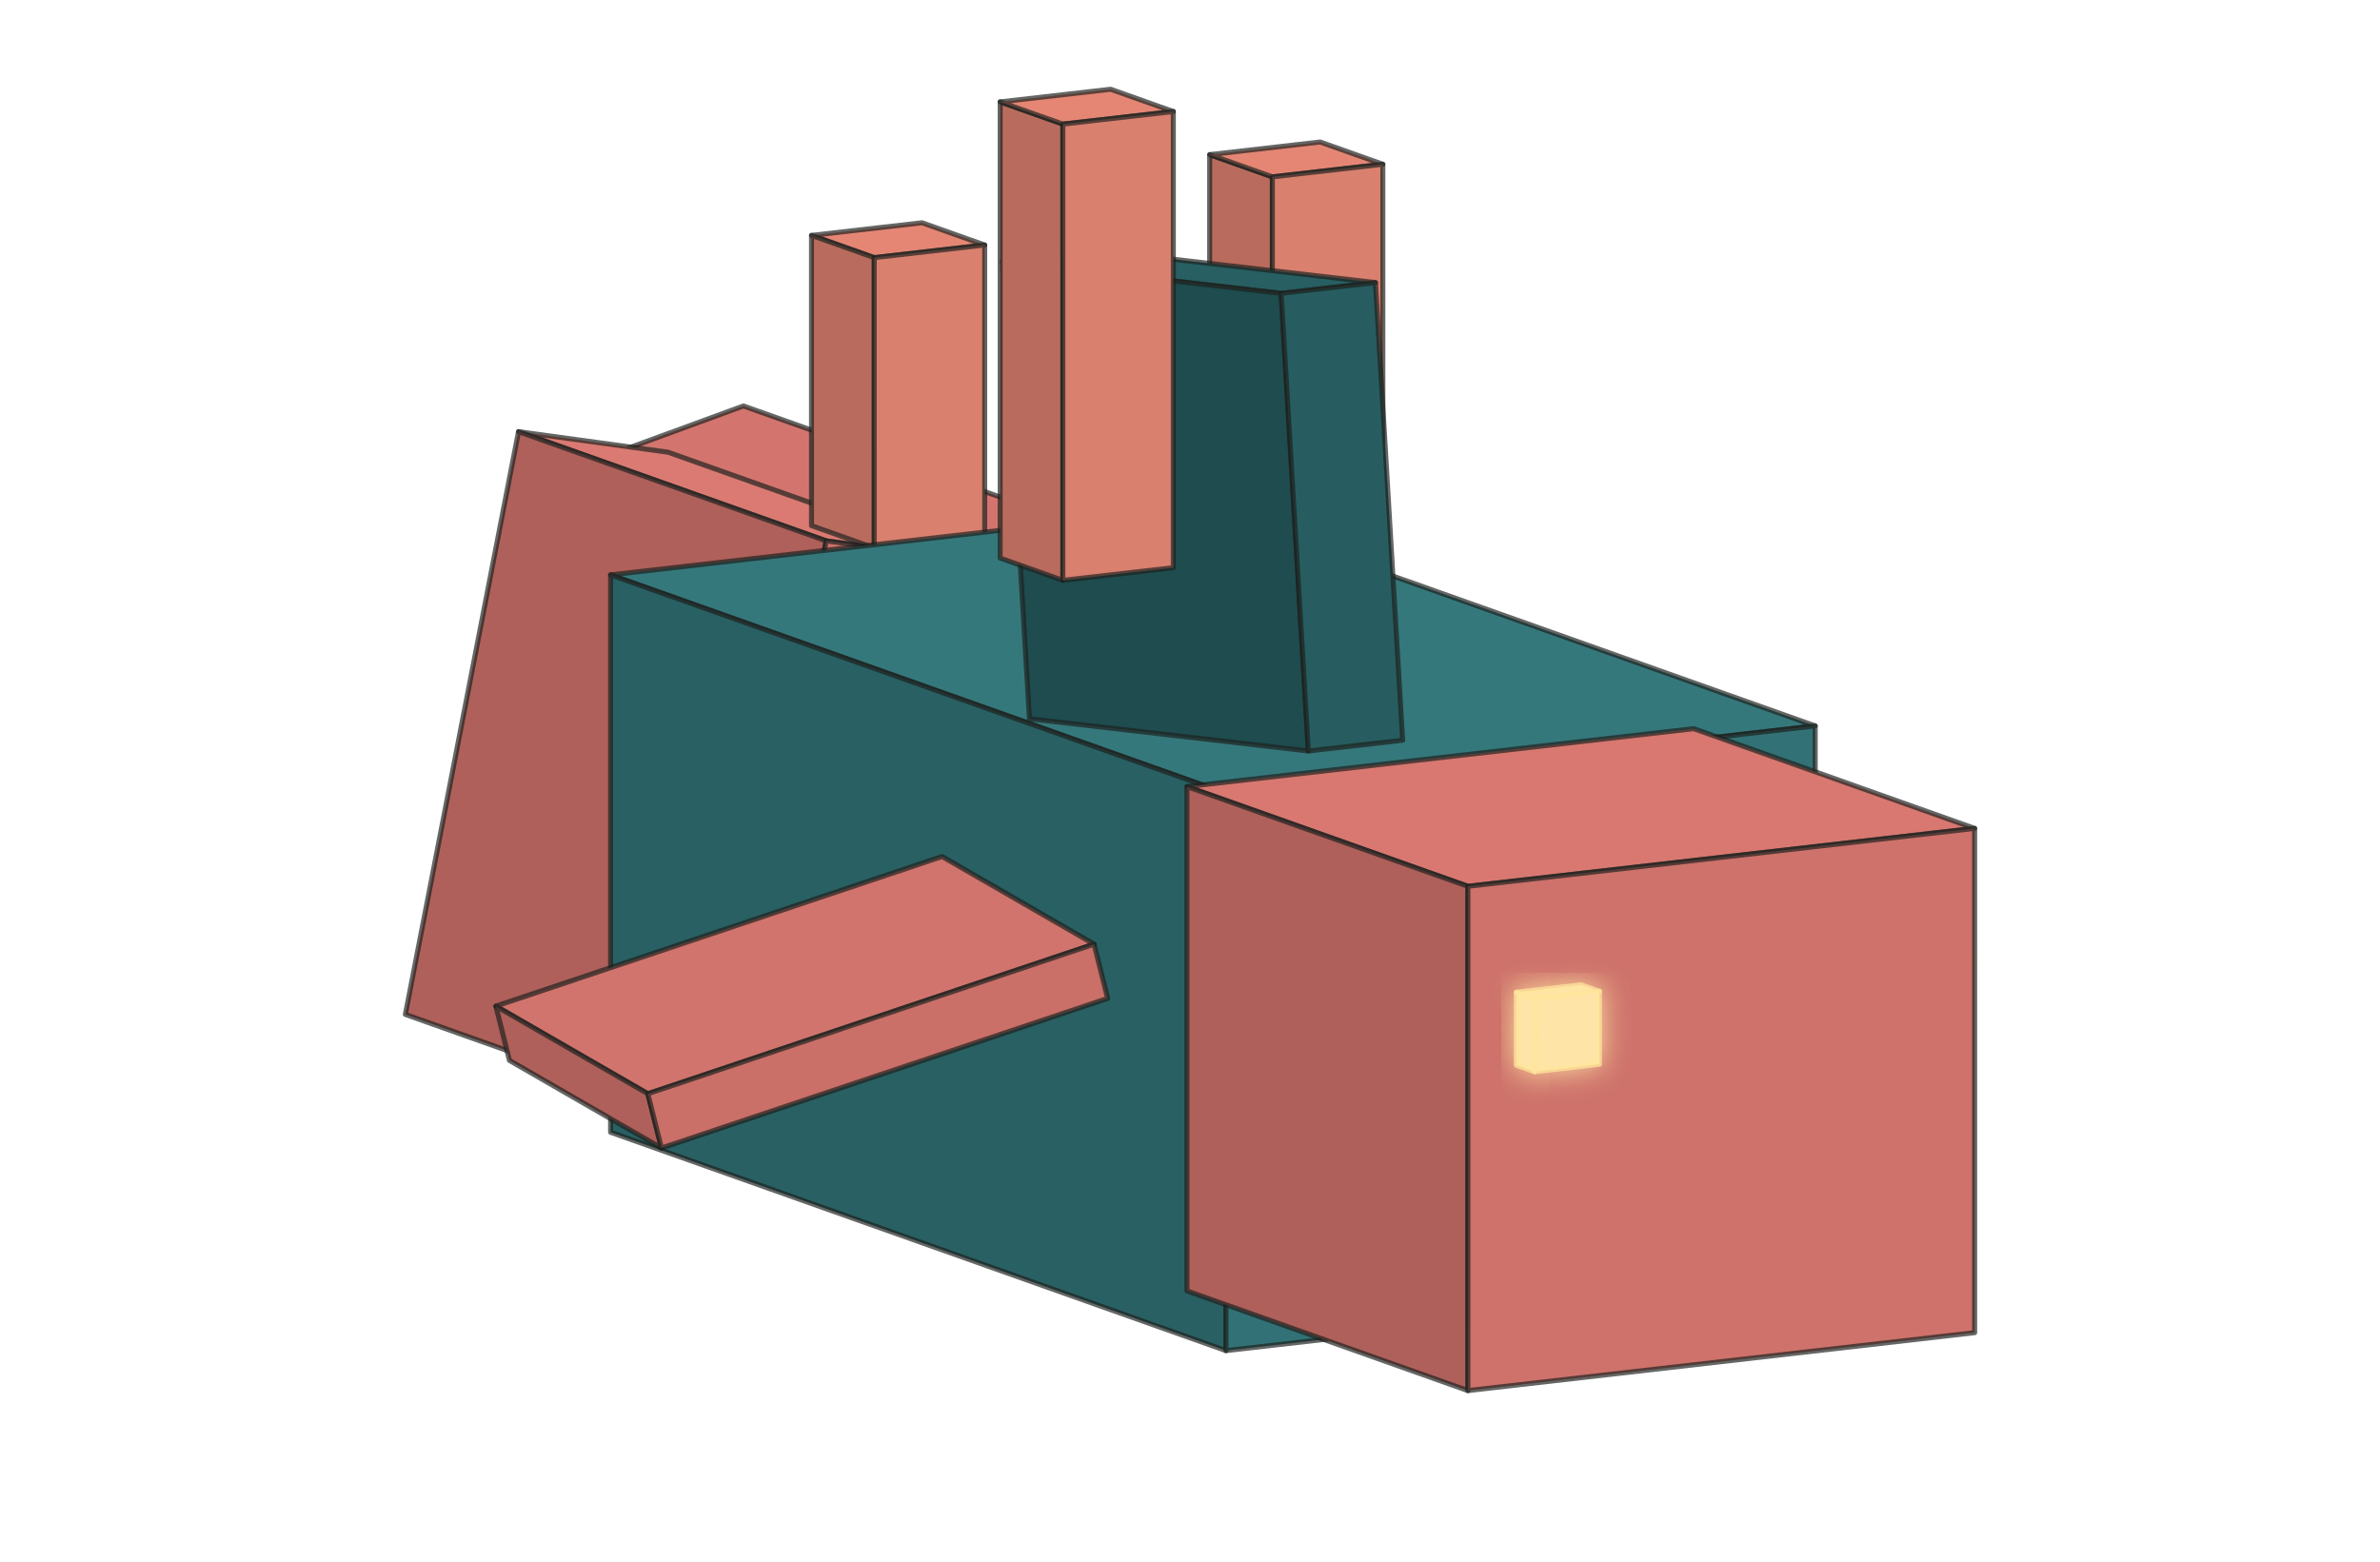
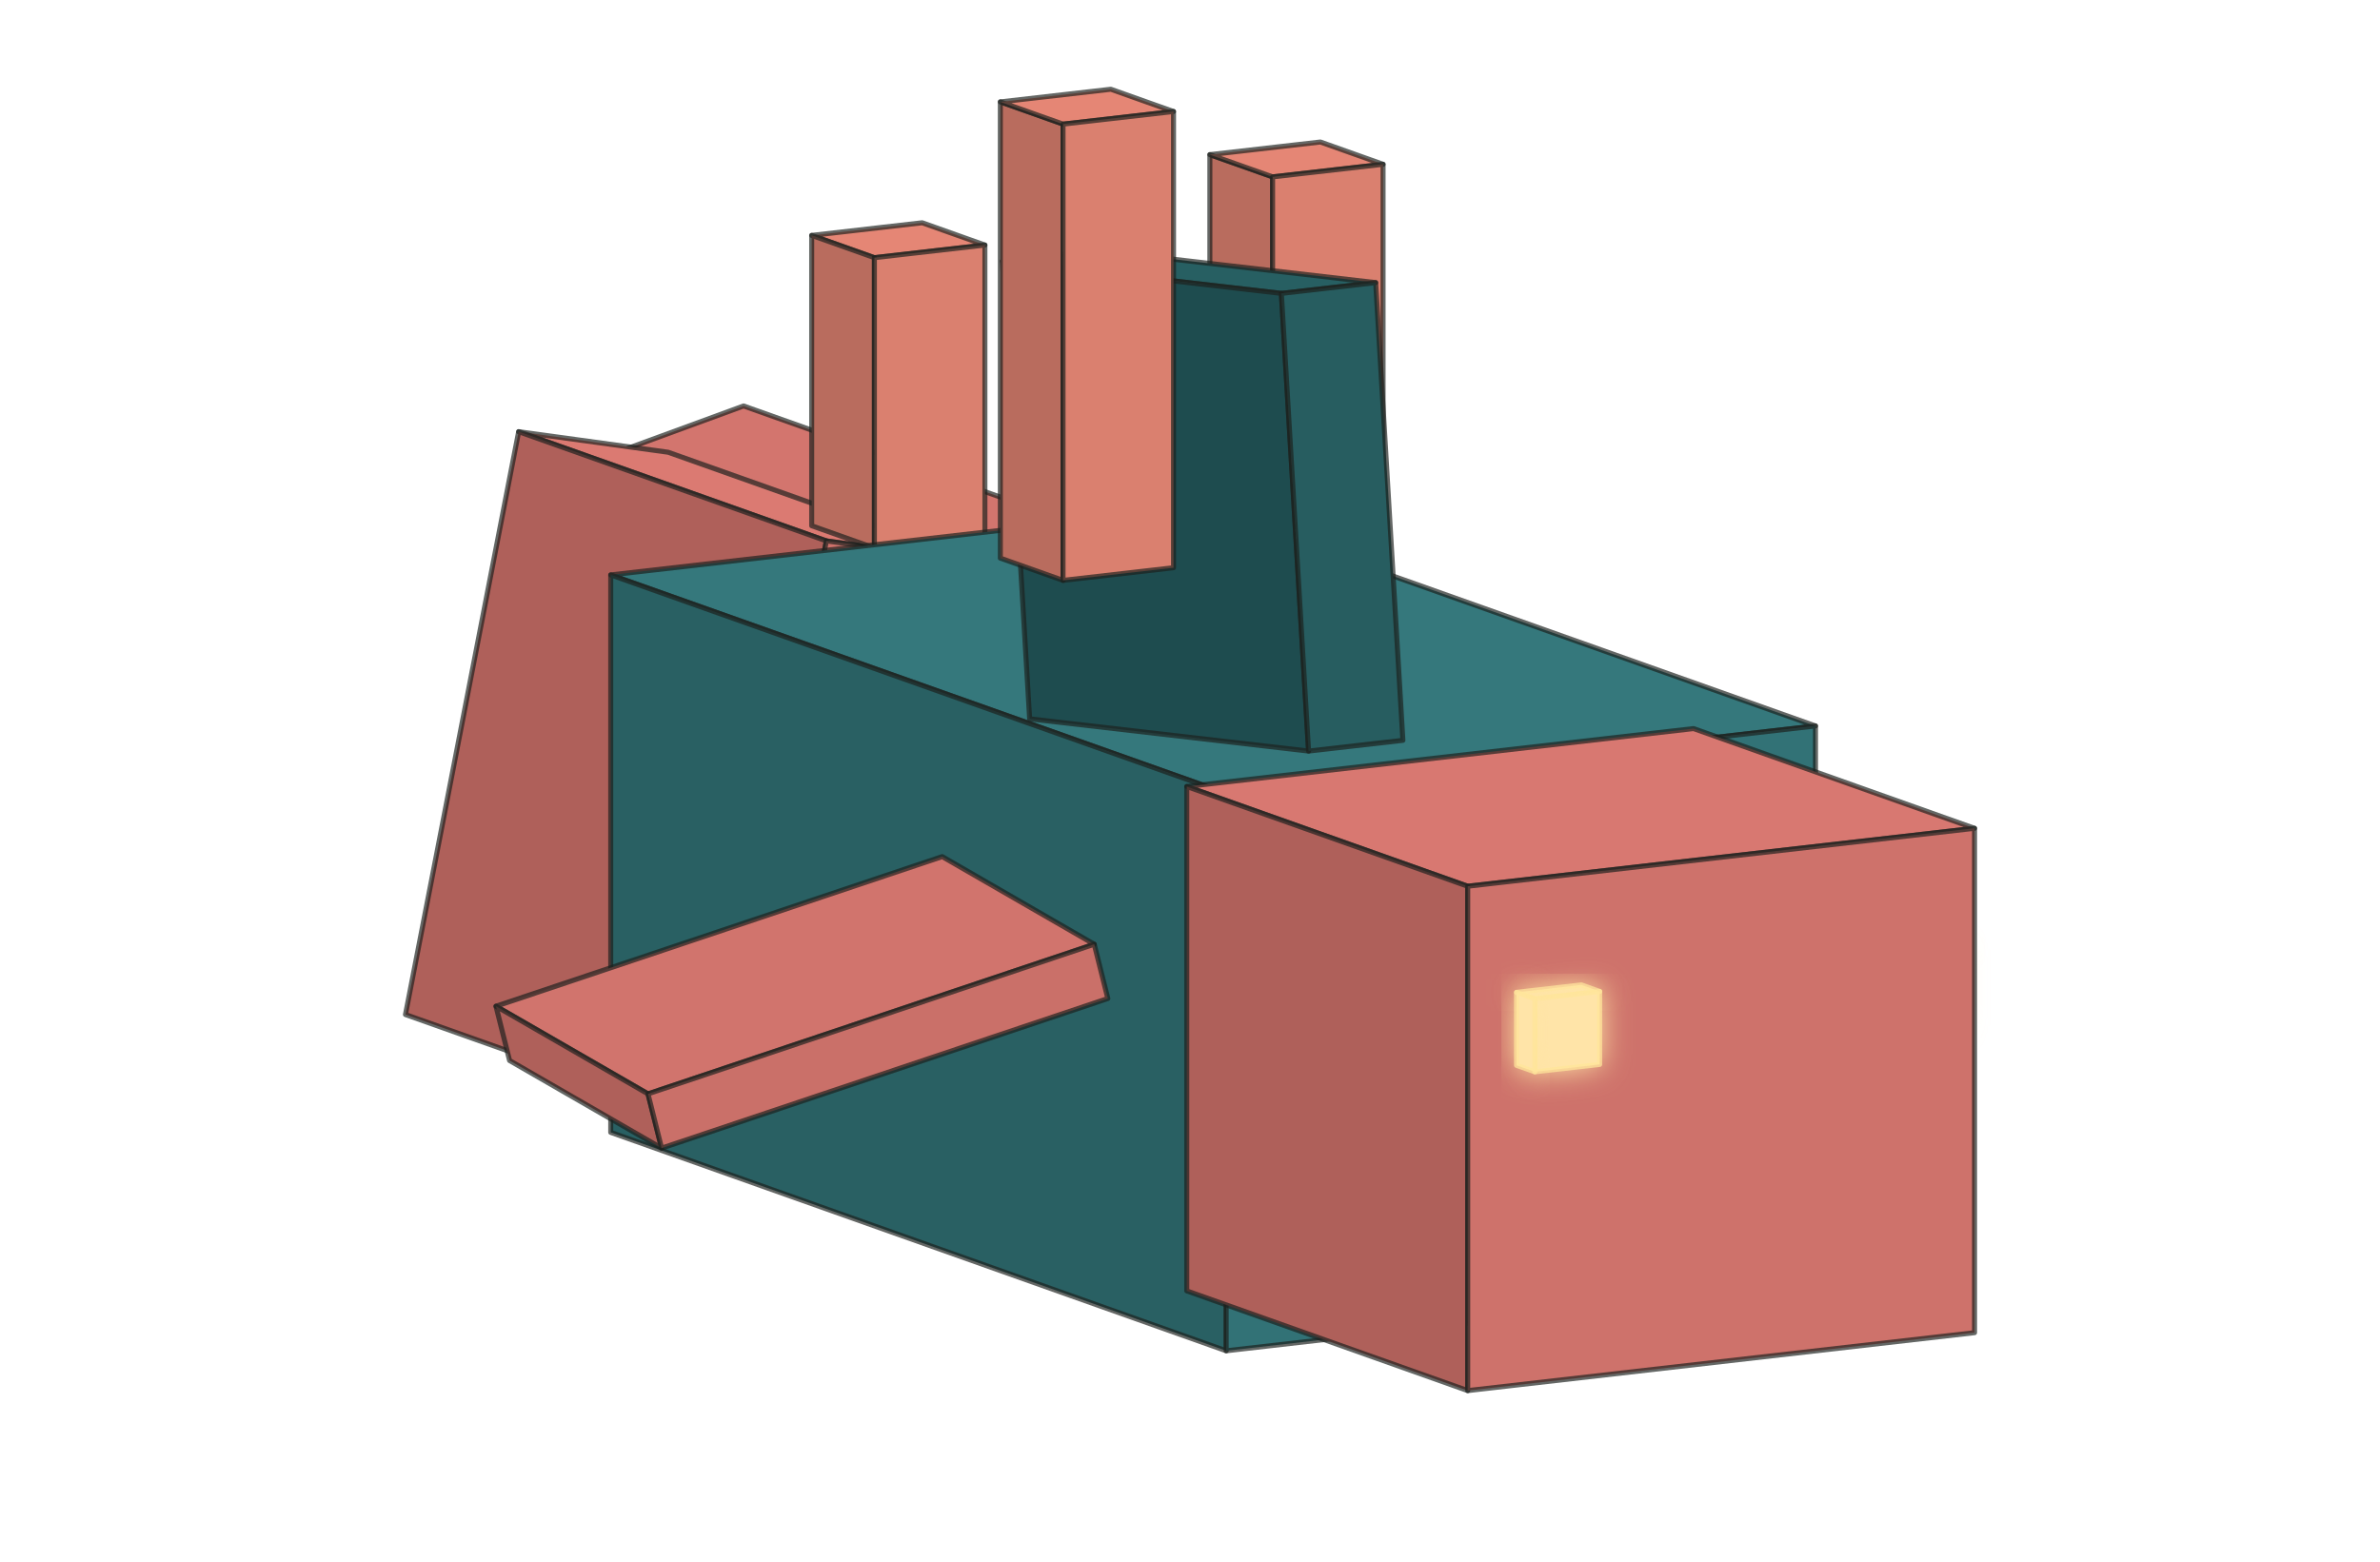
<svg xmlns="http://www.w3.org/2000/svg" width="640" height="420" viewBox="0 0 640 420" role="img" aria-labelledby="portrait-title">
  <defs>
    <filter id="portrait-glow" x="-80%" y="-80%" width="260%" height="260%">
      <feGaussianBlur stdDeviation="4" result="blur" />
      <feMerge>
        <feMergeNode in="blur" />
        <feMergeNode in="SourceGraphic" />
      </feMerge>
    </filter>
    <filter id="portrait-shadow" x="-40%" y="-80%" width="180%" height="260%">
      <feGaussianBlur stdDeviation="8" />
    </filter>
  </defs>
  <g>
-     <polygon points="272.88,303.05 242.45,153.27 159.71,123.90 190.14,273.68" fill="#af605a" stroke="#1c211e" stroke-opacity=".68" stroke-width="1.35" stroke-linejoin="round" vector-effect="non-scaling-stroke" />
-     <polygon points="282.65,138.54 199.91,109.18 159.71,123.90 242.45,153.27" fill="#d3756e" stroke="#1c211e" stroke-opacity=".68" stroke-width="1.35" stroke-linejoin="round" vector-effect="non-scaling-stroke" />
-     <polygon points="262.38,150.99 179.64,121.62 139.43,116.09 222.17,145.46" fill="#db7a72" stroke="#1c211e" stroke-opacity=".68" stroke-width="1.35" stroke-linejoin="round" vector-effect="non-scaling-stroke" />
-     <polygon points="191.74,302.20 222.17,145.46 139.43,116.09 109.00,272.83" fill="#af605a" stroke="#1c211e" stroke-opacity=".68" stroke-width="1.35" stroke-linejoin="round" vector-effect="non-scaling-stroke" />
-     <polygon points="313.08,288.33 282.65,138.54 242.45,153.27 272.88,303.05" fill="#ce726b" stroke="#1c211e" stroke-opacity=".68" stroke-width="1.35" stroke-linejoin="round" vector-effect="non-scaling-stroke" />
-     <polygon points="231.95,307.73 262.38,150.99 222.17,145.46 191.74,302.20" fill="#ce726b" stroke="#1c211e" stroke-opacity=".68" stroke-width="1.35" stroke-linejoin="round" vector-effect="non-scaling-stroke" />
-     <polygon points="521.08,254.50 441.62,235.35 344.10,219.98 423.55,239.13" fill="#da7972" stroke="#1c211e" stroke-opacity=".68" stroke-width="1.35" stroke-linejoin="round" vector-effect="non-scaling-stroke" />
-     <polygon points="420.58,254.49 423.55,239.13 344.10,219.98 341.12,235.34" fill="#af605a" stroke="#1c211e" stroke-opacity=".68" stroke-width="1.35" stroke-linejoin="round" vector-effect="non-scaling-stroke" />
-     <polygon points="518.11,269.86 521.08,254.50 423.55,239.13 420.58,254.49" fill="#d1746c" stroke="#1c211e" stroke-opacity=".68" stroke-width="1.35" stroke-linejoin="round" vector-effect="non-scaling-stroke" />
-     <polygon points="342.15,142.38 342.15,47.57 325.29,41.59 325.29,136.40" fill="#b96c5e" stroke="#1c211e" stroke-opacity=".68" stroke-width="1.35" stroke-linejoin="round" vector-effect="non-scaling-stroke" />
-     <polygon points="371.86,44.17 355.00,38.19 325.29,41.59 342.15,47.57" fill="#e58675" stroke="#1c211e" stroke-opacity=".68" stroke-width="1.35" stroke-linejoin="round" vector-effect="non-scaling-stroke" />
-     <polygon points="371.86,138.98 371.86,44.17 342.15,47.57 342.15,142.38" fill="#da806f" stroke="#1c211e" stroke-opacity=".68" stroke-width="1.35" stroke-linejoin="round" vector-effect="non-scaling-stroke" />
-     <polygon points="264.80,65.89 247.94,59.91 218.22,63.31 235.09,69.29" fill="#e58675" stroke="#1c211e" stroke-opacity=".68" stroke-width="1.35" stroke-linejoin="round" vector-effect="non-scaling-stroke" />
-     <polygon points="235.09,147.37 235.09,69.29 218.22,63.31 218.22,141.38" fill="#b96c5e" stroke="#1c211e" stroke-opacity=".68" stroke-width="1.35" stroke-linejoin="round" vector-effect="non-scaling-stroke" />
-     <polygon points="264.80,143.97 264.80,65.89 235.09,69.29 235.09,147.37" fill="#da806f" stroke="#1c211e" stroke-opacity=".68" stroke-width="1.35" stroke-linejoin="round" vector-effect="non-scaling-stroke" />
-     <polygon points="488.13,195.23 322.65,136.49 164.19,154.61 329.67,213.34" fill="#35787c" stroke="#1c211e" stroke-opacity=".68" stroke-width="1.35" stroke-linejoin="round" vector-effect="non-scaling-stroke" />
-     <polygon points="369.87,76.00 294.86,67.33 269.51,70.23 344.51,78.90" fill="#275f62" stroke="#1c211e" stroke-opacity=".68" stroke-width="1.35" stroke-linejoin="round" vector-effect="non-scaling-stroke" />
-     <polygon points="351.83,201.98 344.51,78.90 269.51,70.23 276.83,193.31" fill="#1e4c4f" stroke="#1c211e" stroke-opacity=".68" stroke-width="1.35" stroke-linejoin="round" vector-effect="non-scaling-stroke" />
-     <polygon points="329.67,363.25 329.67,213.34 164.19,154.61 164.19,304.52" fill="#296063" stroke="#1c211e" stroke-opacity=".68" stroke-width="1.35" stroke-linejoin="round" vector-effect="non-scaling-stroke" />
-     <polygon points="285.81,156.08 285.81,33.38 268.95,27.40 268.95,150.09" fill="#b96c5e" stroke="#1c211e" stroke-opacity=".68" stroke-width="1.35" stroke-linejoin="round" vector-effect="non-scaling-stroke" />
-     <polygon points="315.52,29.99 298.66,24.00 268.95,27.40 285.81,33.38" fill="#e58675" stroke="#1c211e" stroke-opacity=".68" stroke-width="1.35" stroke-linejoin="round" vector-effect="non-scaling-stroke" />
-     <polygon points="294.20,253.92 253.33,230.36 133.34,270.60 174.21,294.16" fill="#d1746d" stroke="#1c211e" stroke-opacity=".68" stroke-width="1.35" stroke-linejoin="round" vector-effect="non-scaling-stroke" />
-     <polygon points="315.52,152.68 315.52,29.99 285.81,33.38 285.81,156.08" fill="#da806f" stroke="#1c211e" stroke-opacity=".68" stroke-width="1.35" stroke-linejoin="round" vector-effect="non-scaling-stroke" />
-     <polygon points="177.87,308.76 174.21,294.16 133.34,270.60 136.99,285.20" fill="#af605a" stroke="#1c211e" stroke-opacity=".68" stroke-width="1.35" stroke-linejoin="round" vector-effect="non-scaling-stroke" />
-     <polygon points="377.19,199.09 369.87,76.00 344.51,78.90 351.83,201.98" fill="#275d60" stroke="#1c211e" stroke-opacity=".68" stroke-width="1.35" stroke-linejoin="round" vector-effect="non-scaling-stroke" />
-     <polygon points="297.86,268.52 294.20,253.92 174.21,294.16 177.87,308.76" fill="#ca7069" stroke="#1c211e" stroke-opacity=".68" stroke-width="1.35" stroke-linejoin="round" vector-effect="non-scaling-stroke" />
-     <polygon points="488.13,345.14 488.13,195.23 329.67,213.34 329.67,363.25" fill="#327276" stroke="#1c211e" stroke-opacity=".68" stroke-width="1.35" stroke-linejoin="round" vector-effect="non-scaling-stroke" />
-     <polygon points="531.00,222.79 455.45,195.97 319.18,211.55 394.73,238.37" fill="#d87871" stroke="#1c211e" stroke-opacity=".68" stroke-width="1.35" stroke-linejoin="round" vector-effect="non-scaling-stroke" />
-     <polygon points="394.73,374.00 394.73,238.37 319.18,211.55 319.18,347.19" fill="#af605a" stroke="#1c211e" stroke-opacity=".68" stroke-width="1.35" stroke-linejoin="round" vector-effect="non-scaling-stroke" />
-     <polygon points="525.17,255.74 520.25,253.99 502.82,255.99 507.74,257.73" fill="#ffe4a8" stroke="#ffe59a" stroke-opacity=".74" stroke-width="1.35" stroke-linejoin="round" vector-effect="non-scaling-stroke" filter="url(#portrait-glow)" />
-     <polygon points="525.17,275.37 525.17,255.74 507.74,257.73 507.74,277.36" fill="#ffe4a8" stroke="#ffe59a" stroke-opacity=".74" stroke-width="1.35" stroke-linejoin="round" vector-effect="non-scaling-stroke" filter="url(#portrait-glow)" />
-     <polygon points="507.74,277.36 507.74,257.73 502.82,255.99 502.82,275.62" fill="#ffe4a8" stroke="#ffe59a" stroke-opacity=".74" stroke-width="1.35" stroke-linejoin="round" vector-effect="non-scaling-stroke" filter="url(#portrait-glow)" />
-     <polygon points="531.00,358.42 531.00,222.79 394.73,238.37 394.73,374.00" fill="#ce726b" stroke="#1c211e" stroke-opacity=".68" stroke-width="1.35" stroke-linejoin="round" vector-effect="non-scaling-stroke" />
-     <polygon points="430.10,266.61 425.18,264.87 407.75,266.86 412.67,268.60" fill="#ffe4a8" stroke="#ffe59a" stroke-opacity=".74" stroke-width="1.35" stroke-linejoin="round" vector-effect="non-scaling-stroke" filter="url(#portrait-glow)" />
-     <polygon points="430.10,286.24 430.10,266.61 412.67,268.60 412.67,288.24" fill="#ffe4a8" stroke="#ffe59a" stroke-opacity=".74" stroke-width="1.35" stroke-linejoin="round" vector-effect="non-scaling-stroke" filter="url(#portrait-glow)" />
-     <polygon points="412.67,288.24 412.67,268.60 407.75,266.86 407.75,286.49" fill="#ffe4a8" stroke="#ffe59a" stroke-opacity=".74" stroke-width="1.35" stroke-linejoin="round" vector-effect="non-scaling-stroke" filter="url(#portrait-glow)" />
+     <polygon points="272.93,303.08 242.49,153.28 159.74,123.91 190.18,273.71" fill="#af605a" stroke="#1c211e" stroke-opacity=".68" stroke-width="1.35" stroke-linejoin="round" vector-effect="non-scaling-stroke" />
+     <polygon points="282.70,138.56 199.95,109.18 159.74,123.91 242.49,153.28" fill="#d3756e" stroke="#1c211e" stroke-opacity=".68" stroke-width="1.35" stroke-linejoin="round" vector-effect="non-scaling-stroke" />
+     <polygon points="262.43,151.00 179.68,121.63 139.47,116.10 222.22,145.47" fill="#db7a72" stroke="#1c211e" stroke-opacity=".68" stroke-width="1.35" stroke-linejoin="round" vector-effect="non-scaling-stroke" />
+     <polygon points="191.78,302.23 222.22,145.47 139.47,116.10 109.03,272.86" fill="#af605a" stroke="#1c211e" stroke-opacity=".68" stroke-width="1.35" stroke-linejoin="round" vector-effect="non-scaling-stroke" />
+     <polygon points="313.14,288.36 282.70,138.56 242.49,153.28 272.93,303.08" fill="#ce726b" stroke="#1c211e" stroke-opacity=".68" stroke-width="1.35" stroke-linejoin="round" vector-effect="non-scaling-stroke" />
+     <polygon points="231.99,307.76 262.43,151.00 222.22,145.47 191.78,302.23" fill="#ce726b" stroke="#1c211e" stroke-opacity=".68" stroke-width="1.35" stroke-linejoin="round" vector-effect="non-scaling-stroke" />
+     <polygon points="521.15,254.52 441.69,235.37 344.15,220.00 423.62,239.15" fill="#da7972" stroke="#1c211e" stroke-opacity=".68" stroke-width="1.35" stroke-linejoin="round" vector-effect="non-scaling-stroke" />
+     <polygon points="420.65,254.52 423.62,239.15 344.15,220.00 341.18,235.36" fill="#af605a" stroke="#1c211e" stroke-opacity=".68" stroke-width="1.35" stroke-linejoin="round" vector-effect="non-scaling-stroke" />
+     <polygon points="518.18,269.89 521.15,254.52 423.62,239.15 420.65,254.52" fill="#d1746c" stroke="#1c211e" stroke-opacity=".68" stroke-width="1.35" stroke-linejoin="round" vector-effect="non-scaling-stroke" />
+     <polygon points="342.21,142.39 342.21,47.57 325.34,41.59 325.34,136.41" fill="#b96c5e" stroke="#1c211e" stroke-opacity=".68" stroke-width="1.35" stroke-linejoin="round" vector-effect="non-scaling-stroke" />
+     <polygon points="371.92,44.18 355.06,38.19 325.34,41.59 342.21,47.57" fill="#e58675" stroke="#1c211e" stroke-opacity=".68" stroke-width="1.35" stroke-linejoin="round" vector-effect="non-scaling-stroke" />
+     <polygon points="371.92,139.00 371.92,44.18 342.21,47.57 342.21,142.39" fill="#da806f" stroke="#1c211e" stroke-opacity=".68" stroke-width="1.35" stroke-linejoin="round" vector-effect="non-scaling-stroke" />
+     <polygon points="264.85,65.90 247.98,59.91 218.27,63.31 235.13,69.30" fill="#e58675" stroke="#1c211e" stroke-opacity=".68" stroke-width="1.35" stroke-linejoin="round" vector-effect="non-scaling-stroke" />
+     <polygon points="235.13,147.38 235.13,69.30 218.27,63.31 218.27,141.40" fill="#b96c5e" stroke="#1c211e" stroke-opacity=".68" stroke-width="1.35" stroke-linejoin="round" vector-effect="non-scaling-stroke" />
+     <polygon points="264.85,143.98 264.85,65.90 235.13,69.30 235.13,147.38" fill="#da806f" stroke="#1c211e" stroke-opacity=".68" stroke-width="1.35" stroke-linejoin="round" vector-effect="non-scaling-stroke" />
+     <polygon points="488.20,195.24 322.70,136.50 164.23,154.62 329.73,213.36" fill="#35787c" stroke="#1c211e" stroke-opacity=".68" stroke-width="1.35" stroke-linejoin="round" vector-effect="non-scaling-stroke" />
+     <polygon points="369.93,76.01 294.92,67.33 269.56,70.23 344.57,78.91" fill="#275f62" stroke="#1c211e" stroke-opacity=".68" stroke-width="1.35" stroke-linejoin="round" vector-effect="non-scaling-stroke" />
+     <polygon points="351.89,202.00 344.57,78.91 269.56,70.23 276.88,193.33" fill="#1e4c4f" stroke="#1c211e" stroke-opacity=".68" stroke-width="1.35" stroke-linejoin="round" vector-effect="non-scaling-stroke" />
+     <polygon points="329.73,363.29 329.73,213.36 164.23,154.62 164.23,304.55" fill="#296063" stroke="#1c211e" stroke-opacity=".68" stroke-width="1.35" stroke-linejoin="round" vector-effect="non-scaling-stroke" />
+     <polygon points="285.86,156.09 285.86,33.38 269.00,27.40 269.00,150.11" fill="#b96c5e" stroke="#1c211e" stroke-opacity=".68" stroke-width="1.35" stroke-linejoin="round" vector-effect="non-scaling-stroke" />
+     <polygon points="315.57,29.99 298.71,24.00 269.00,27.40 285.86,33.38" fill="#e58675" stroke="#1c211e" stroke-opacity=".68" stroke-width="1.35" stroke-linejoin="round" vector-effect="non-scaling-stroke" />
+     <polygon points="294.25,253.95 253.37,230.38 133.37,270.62 174.25,294.19" fill="#d1746d" stroke="#1c211e" stroke-opacity=".68" stroke-width="1.35" stroke-linejoin="round" vector-effect="non-scaling-stroke" />
+     <polygon points="315.57,152.69 315.57,29.99 285.86,33.38 285.86,156.09" fill="#da806f" stroke="#1c211e" stroke-opacity=".68" stroke-width="1.35" stroke-linejoin="round" vector-effect="non-scaling-stroke" />
+     <polygon points="177.91,308.79 174.25,294.19 133.37,270.62 137.03,285.23" fill="#af605a" stroke="#1c211e" stroke-opacity=".68" stroke-width="1.35" stroke-linejoin="round" vector-effect="non-scaling-stroke" />
+     <polygon points="377.25,199.11 369.93,76.01 344.57,78.91 351.89,202.00" fill="#275d60" stroke="#1c211e" stroke-opacity=".68" stroke-width="1.35" stroke-linejoin="round" vector-effect="non-scaling-stroke" />
+     <polygon points="297.91,268.55 294.25,253.95 174.25,294.19 177.91,308.79" fill="#ca7069" stroke="#1c211e" stroke-opacity=".68" stroke-width="1.35" stroke-linejoin="round" vector-effect="non-scaling-stroke" />
+     <polygon points="488.20,345.17 488.20,195.24 329.73,213.36 329.73,363.29" fill="#327276" stroke="#1c211e" stroke-opacity=".68" stroke-width="1.35" stroke-linejoin="round" vector-effect="non-scaling-stroke" />
+     <polygon points="530.97,222.77 455.41,195.95 319.13,211.53 394.68,238.35" fill="#d87871" stroke="#1c211e" stroke-opacity=".68" stroke-width="1.35" stroke-linejoin="round" vector-effect="non-scaling-stroke" />
+     <polygon points="394.68,374.00 394.68,238.35 319.13,211.53 319.13,347.18" fill="#af605a" stroke="#1c211e" stroke-opacity=".68" stroke-width="1.35" stroke-linejoin="round" vector-effect="non-scaling-stroke" />
+     <polygon points="525.25,255.77 520.33,254.02 502.90,256.01 507.81,257.76" fill="#ffe4a8" stroke="#ffe59a" stroke-opacity=".74" stroke-width="1.35" stroke-linejoin="round" vector-effect="non-scaling-stroke" filter="url(#portrait-glow)" />
+     <polygon points="525.25,275.40 525.25,255.77 507.81,257.76 507.81,277.39" fill="#ffe4a8" stroke="#ffe59a" stroke-opacity=".74" stroke-width="1.35" stroke-linejoin="round" vector-effect="non-scaling-stroke" filter="url(#portrait-glow)" />
+     <polygon points="507.81,277.39 507.81,257.76 502.90,256.01 502.90,275.65" fill="#ffe4a8" stroke="#ffe59a" stroke-opacity=".74" stroke-width="1.35" stroke-linejoin="round" vector-effect="non-scaling-stroke" filter="url(#portrait-glow)" />
+     <polygon points="530.97,358.42 530.97,222.77 394.68,238.35 394.68,374.00" fill="#ce726b" stroke="#1c211e" stroke-opacity=".68" stroke-width="1.35" stroke-linejoin="round" vector-effect="non-scaling-stroke" />
+     <polygon points="430.16,266.64 425.24,264.89 407.81,266.89 412.73,268.63" fill="#ffe4a8" stroke="#ffe59a" stroke-opacity=".74" stroke-width="1.35" stroke-linejoin="round" vector-effect="non-scaling-stroke" filter="url(#portrait-glow)" />
+     <polygon points="430.16,286.27 430.16,266.64 412.73,268.63 412.73,288.26" fill="#ffe4a8" stroke="#ffe59a" stroke-opacity=".74" stroke-width="1.35" stroke-linejoin="round" vector-effect="non-scaling-stroke" filter="url(#portrait-glow)" />
+     <polygon points="412.73,288.26 412.73,268.63 407.81,266.89 407.81,286.52" fill="#ffe4a8" stroke="#ffe59a" stroke-opacity=".74" stroke-width="1.35" stroke-linejoin="round" vector-effect="non-scaling-stroke" filter="url(#portrait-glow)" />
  </g>
</svg>
